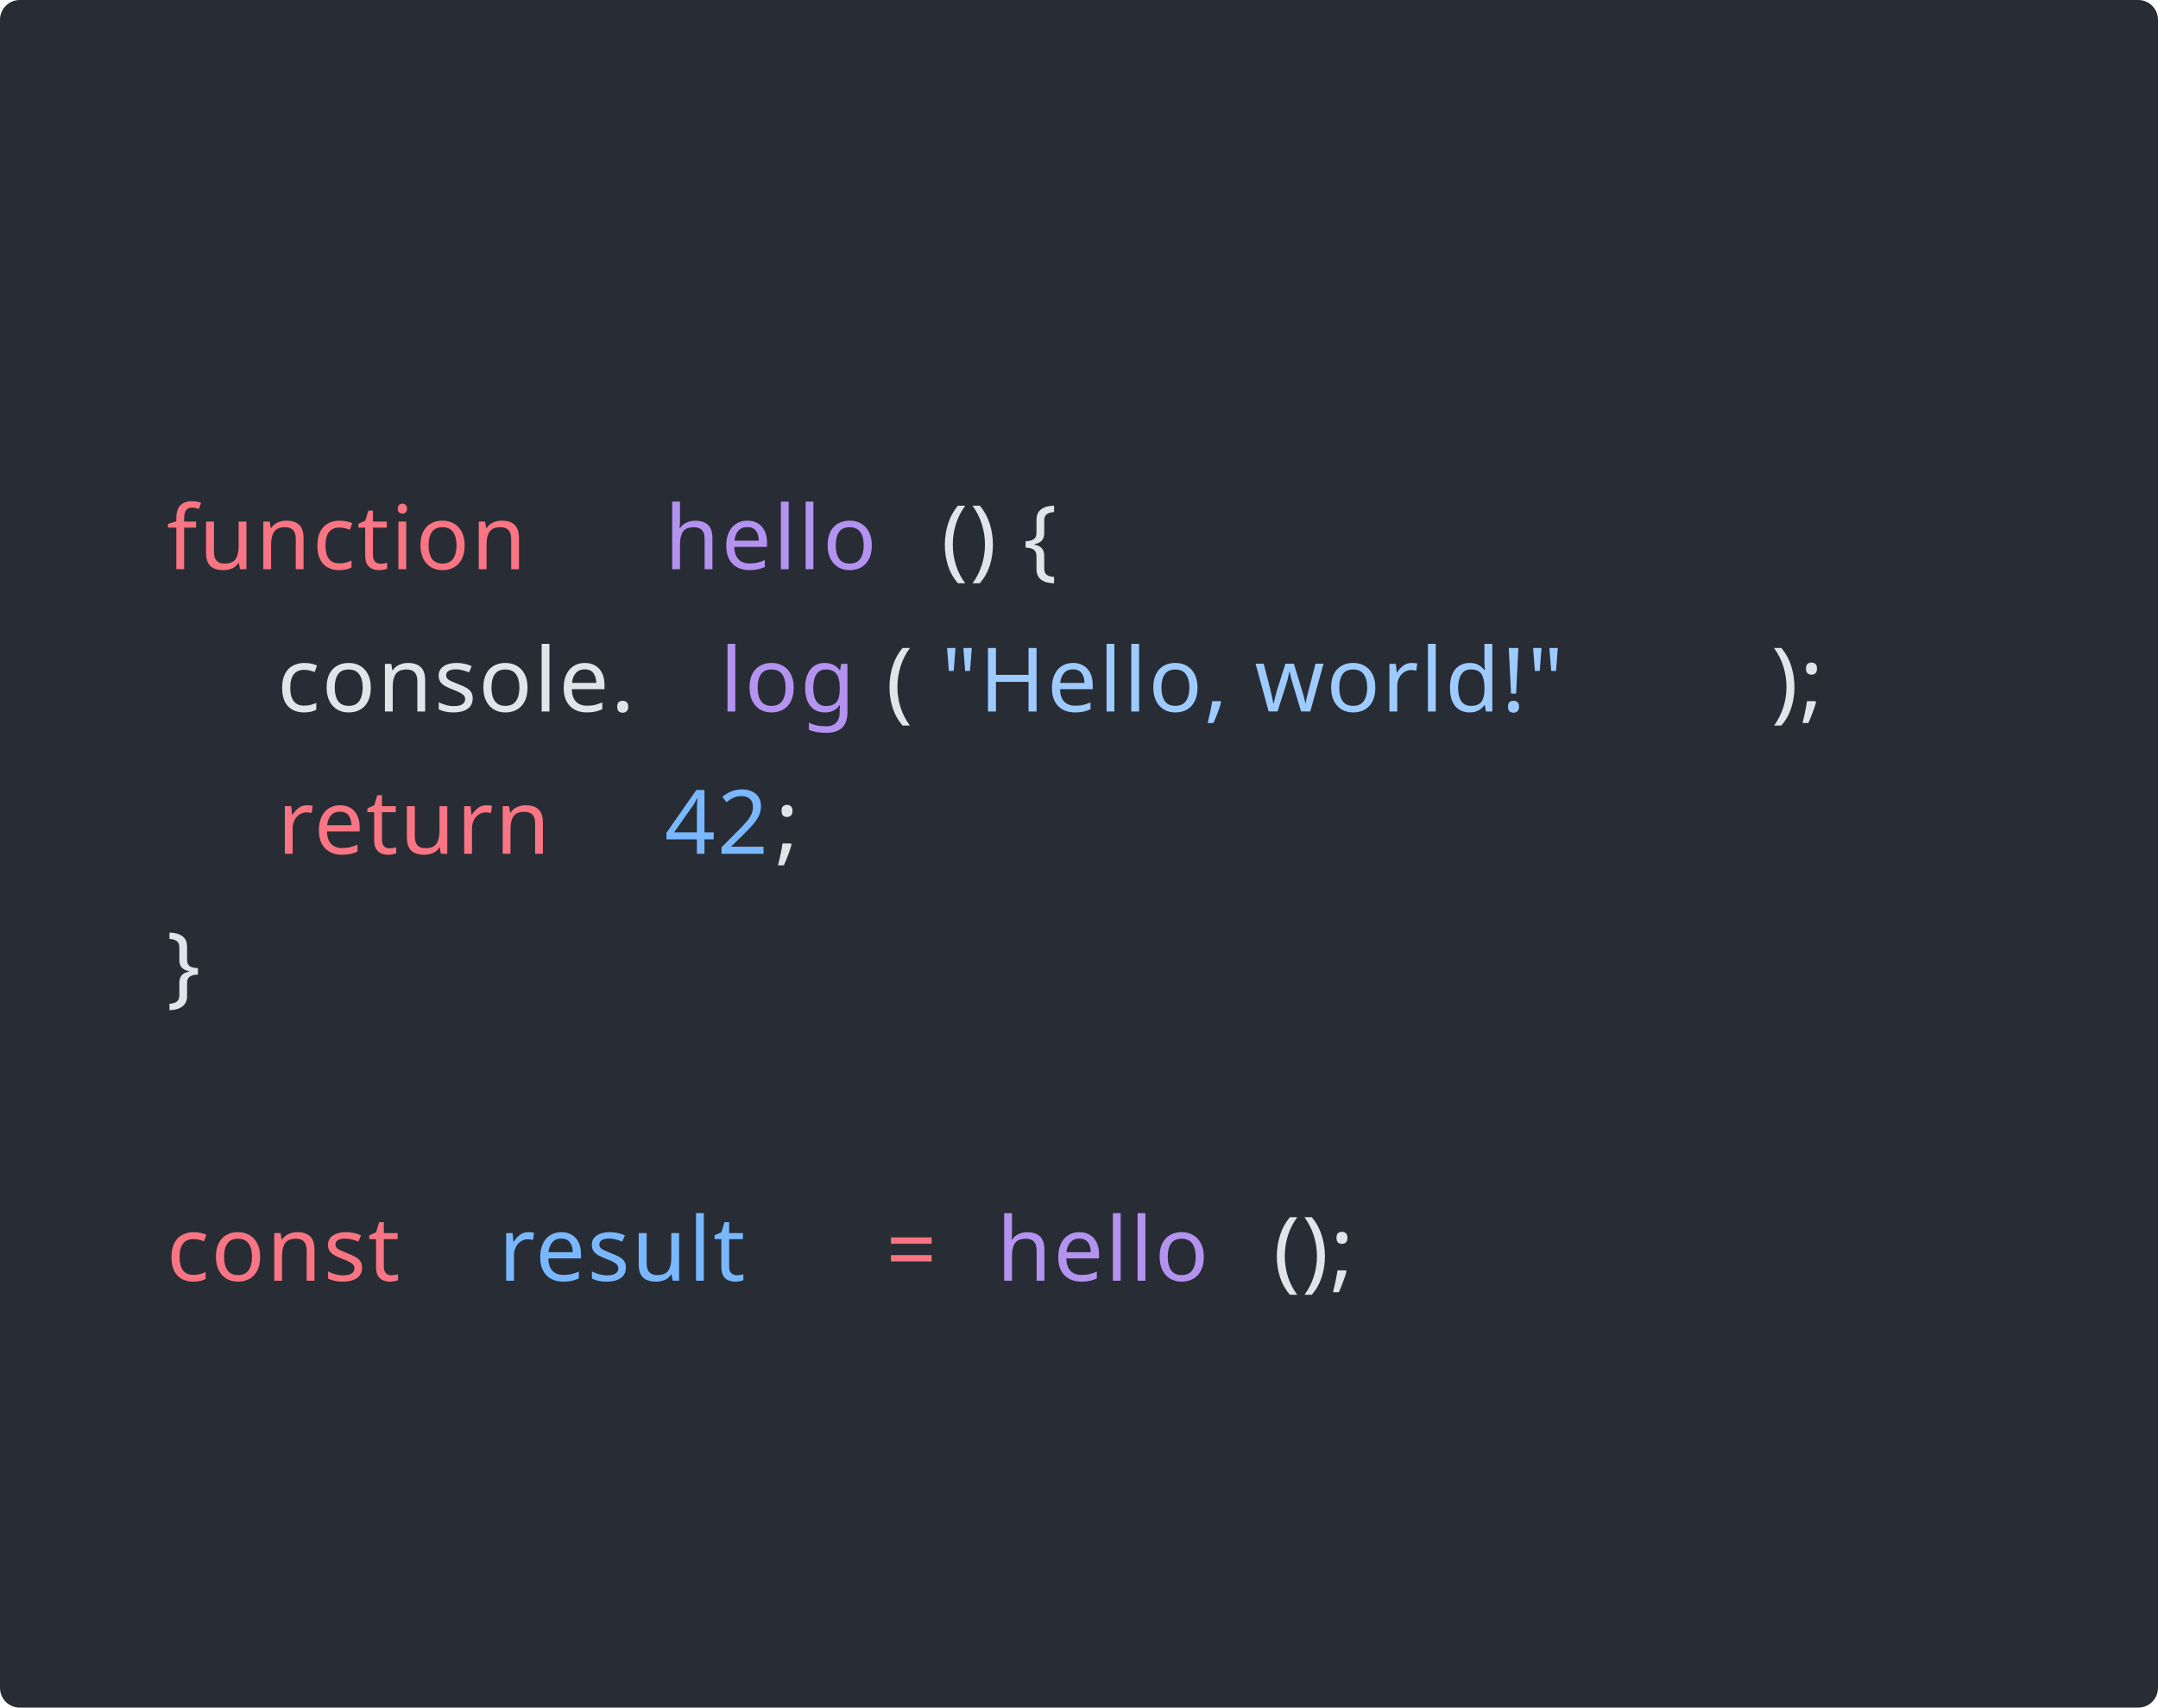
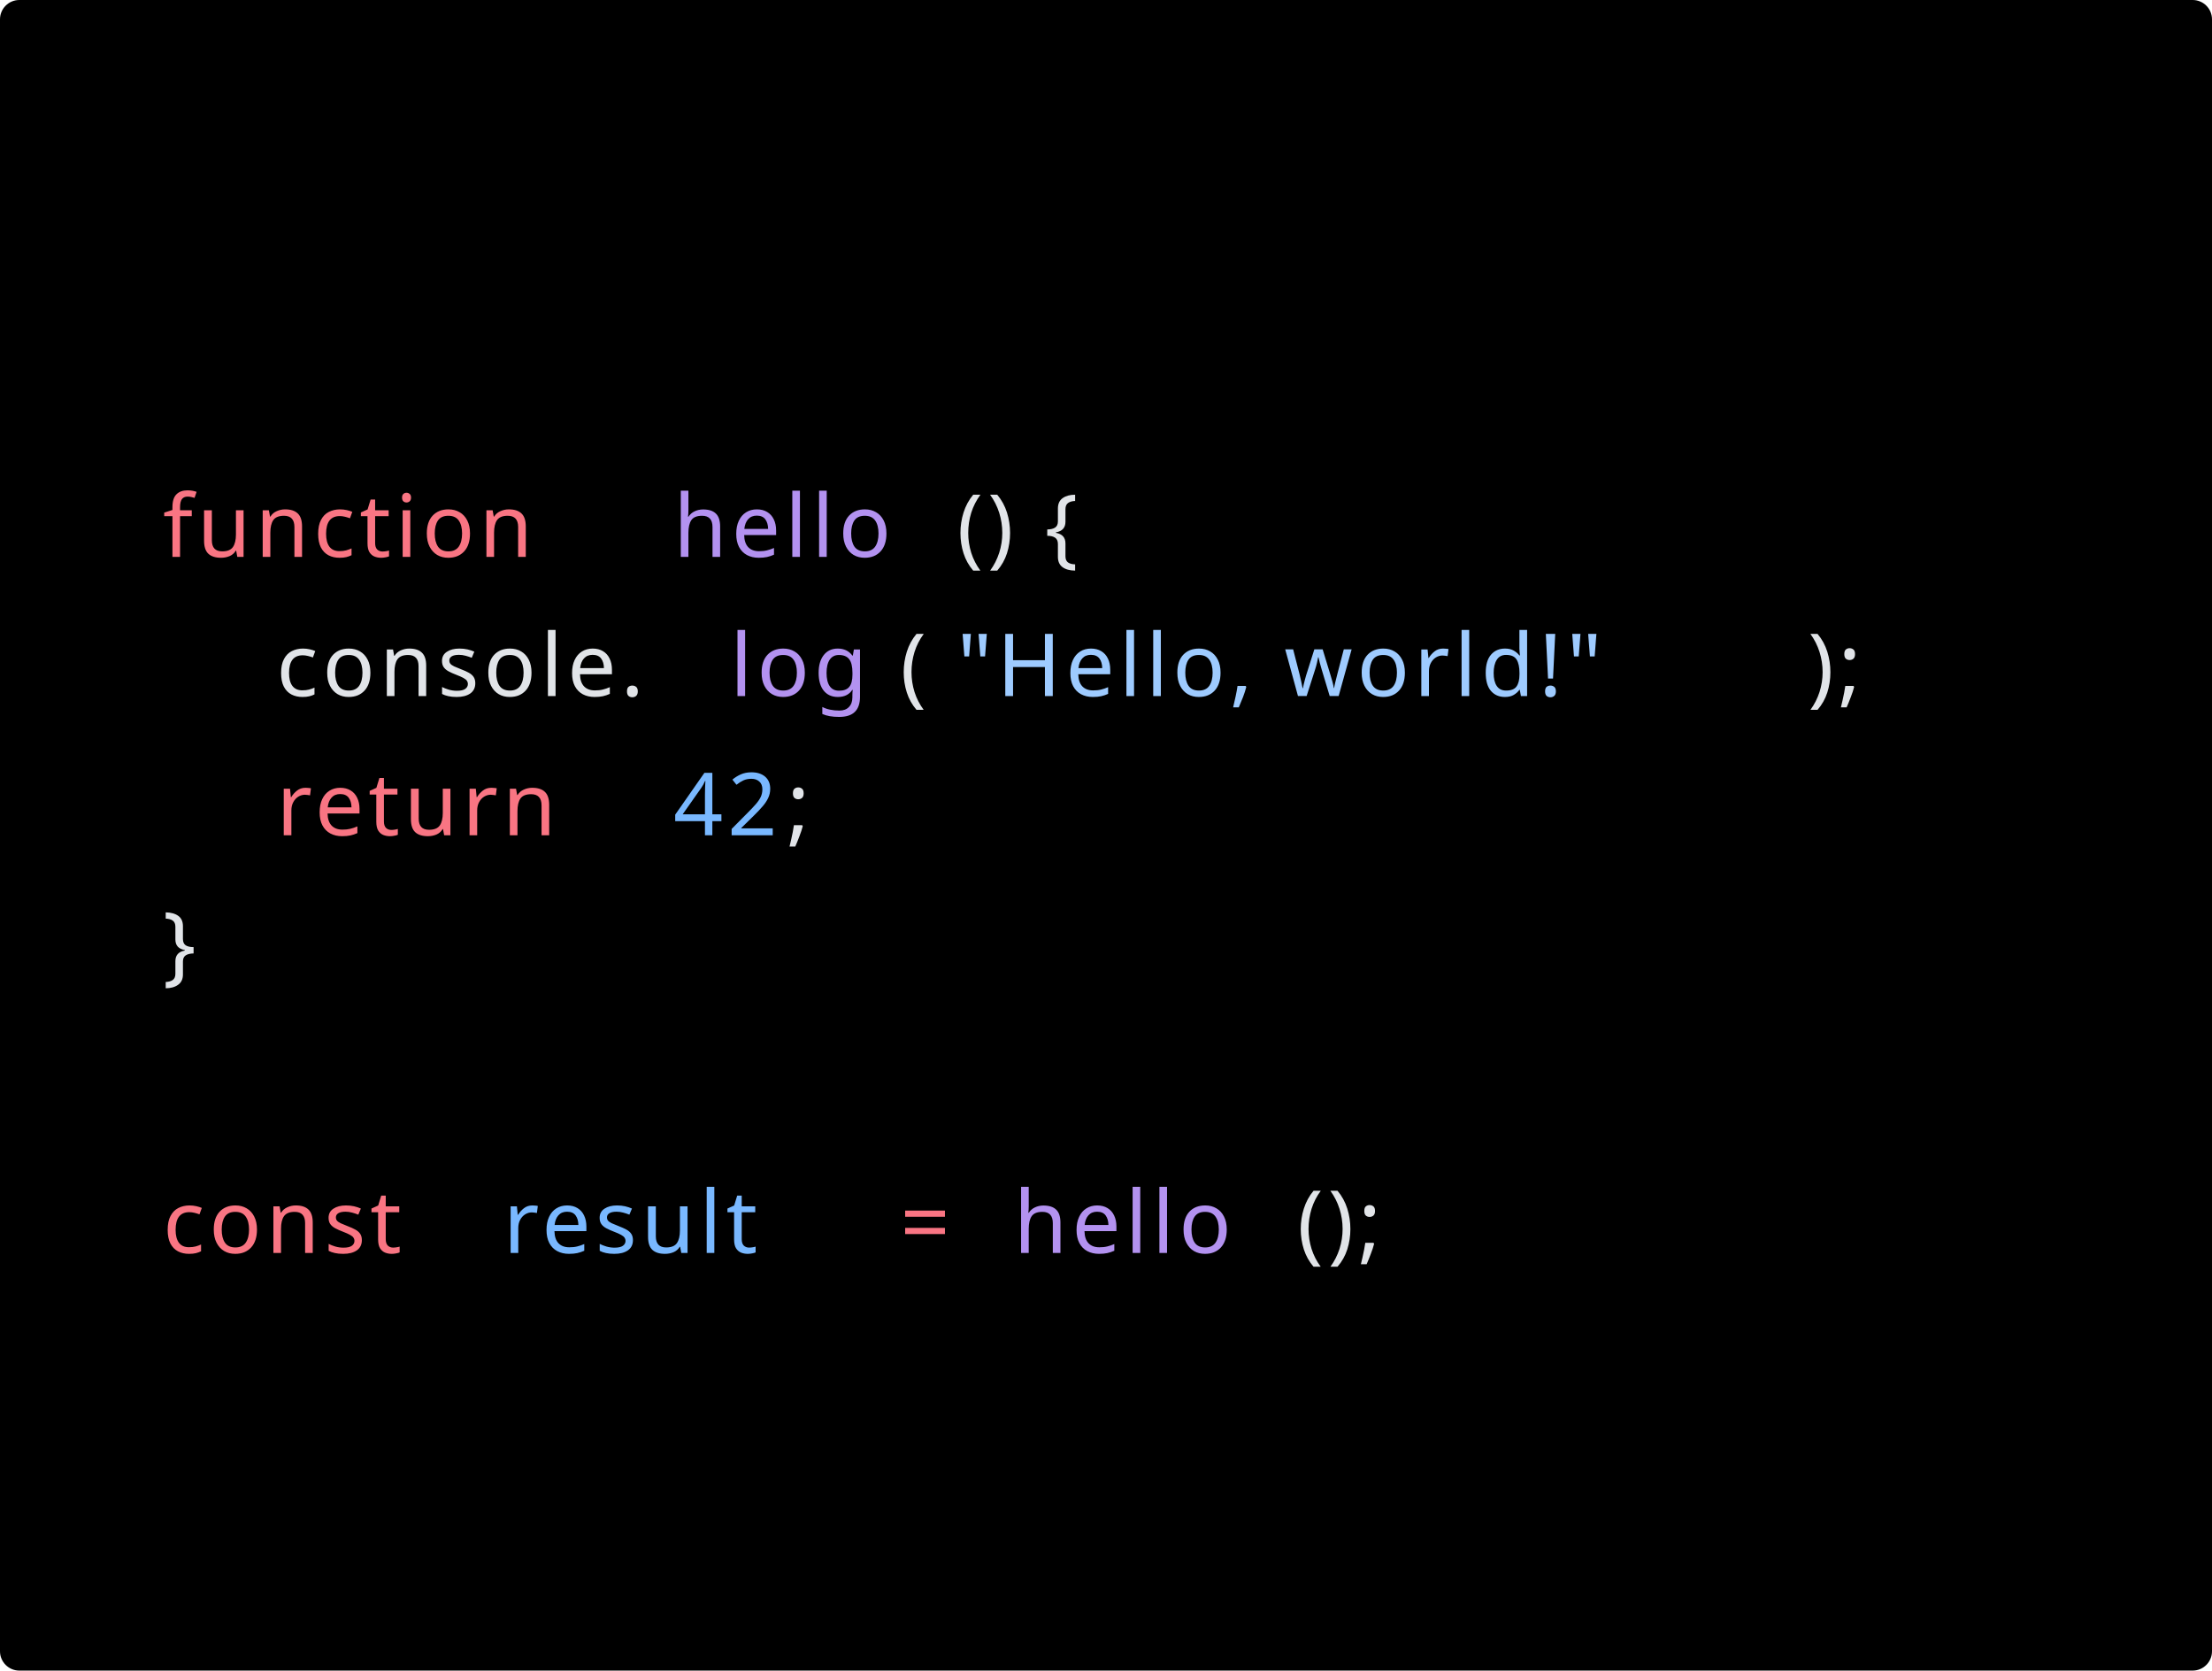
- <svg xmlns="http://www.w3.org/2000/svg" viewBox="0 0 436.68 345.6" width="436.68" height="345.6">
-   <rect id="bg" fill="#282c34" width="436.68" height="345.6" rx="4" />
+ <svg xmlns="http://www.w3.org/2000/svg" viewBox="0 0 457.74 345.6" width="457.74" height="345.6">
+   <rect id="bg" fill="#000" width="457.74" height="345.6" rx="4" />
  <g id="tokens" transform="translate(33.71484, 57.6)">
-     <text font-family="Menlo" font-size="18" y="57.6" letter-spacing="0.36px">
+     <text font-family="Menlo" font-size="18" y="57.6" letter-spacing="0.9px">
      <tspan x="0" fill="#F97583">function</tspan>
-       <tspan x="89.575" fill="#E1E4E8"> </tspan>
-       <tspan x="100.772" fill="#B392F0">hello</tspan>
-       <tspan x="156.757" fill="#E1E4E8">() {</tspan>
+       <tspan x="93.895" fill="#E1E4E8"> </tspan>
+       <tspan x="105.632" fill="#B392F0">hello</tspan>
+       <tspan x="164.317" fill="#E1E4E8">() {</tspan>
    </text>
-     <text font-family="Menlo" font-size="18" y="86.4" letter-spacing="0.36px">
+     <text font-family="Menlo" font-size="18" y="86.4" letter-spacing="0.9px">
      <tspan x="0" fill="#E1E4E8">  </tspan>
-       <tspan x="22.394" fill="#E1E4E8">console.</tspan>
-       <tspan x="111.969" fill="#B392F0">log</tspan>
-       <tspan x="145.56" fill="#E1E4E8">(</tspan>
-       <tspan x="156.757" fill="#9ECBFF">"Hello, world!"</tspan>
-       <tspan x="324.711" fill="#E1E4E8">);</tspan>
+       <tspan x="23.474" fill="#E1E4E8">console.</tspan>
+       <tspan x="117.369" fill="#B392F0">log</tspan>
+       <tspan x="152.58" fill="#E1E4E8">(</tspan>
+       <tspan x="164.317" fill="#9ECBFF">"Hello, world!"</tspan>
+       <tspan x="340.371" fill="#E1E4E8">);</tspan>
    </text>
-     <text font-family="Menlo" font-size="18" y="115.2" letter-spacing="0.36px">
+     <text font-family="Menlo" font-size="18" y="115.2" letter-spacing="0.9px">
      <tspan x="0" fill="#E1E4E8">  </tspan>
-       <tspan x="22.394" fill="#F97583">return</tspan>
-       <tspan x="89.575" fill="#E1E4E8"> </tspan>
-       <tspan x="100.772" fill="#79B8FF">42</tspan>
-       <tspan x="123.166" fill="#E1E4E8">;</tspan>
+       <tspan x="23.474" fill="#F97583">return</tspan>
+       <tspan x="93.895" fill="#E1E4E8"> </tspan>
+       <tspan x="105.632" fill="#79B8FF">42</tspan>
+       <tspan x="129.106" fill="#E1E4E8">;</tspan>
    </text>
-     <text font-family="Menlo" font-size="18" y="144" letter-spacing="0.36px">
+     <text font-family="Menlo" font-size="18" y="144" letter-spacing="0.9px">
      <tspan x="0" fill="#E1E4E8">}</tspan>
    </text>
-     <text font-family="Menlo" font-size="18" y="201.6" letter-spacing="0.36px">
+     <text font-family="Menlo" font-size="18" y="201.6" letter-spacing="0.9px">
      <tspan x="0" fill="#F97583">const</tspan>
-       <tspan x="55.985" fill="#E1E4E8"> </tspan>
-       <tspan x="67.181" fill="#79B8FF">result</tspan>
-       <tspan x="134.363" fill="#E1E4E8"> </tspan>
-       <tspan x="145.56" fill="#F97583">=</tspan>
-       <tspan x="156.757" fill="#E1E4E8"> </tspan>
-       <tspan x="167.954" fill="#B392F0">hello</tspan>
-       <tspan x="223.938" fill="#E1E4E8">();</tspan>
+       <tspan x="58.685" fill="#E1E4E8"> </tspan>
+       <tspan x="70.421" fill="#79B8FF">result</tspan>
+       <tspan x="140.843" fill="#E1E4E8"> </tspan>
+       <tspan x="152.58" fill="#F97583">=</tspan>
+       <tspan x="164.317" fill="#E1E4E8"> </tspan>
+       <tspan x="176.054" fill="#B392F0">hello</tspan>
+       <tspan x="234.738" fill="#E1E4E8">();</tspan>
    </text>
  </g>
</svg>
